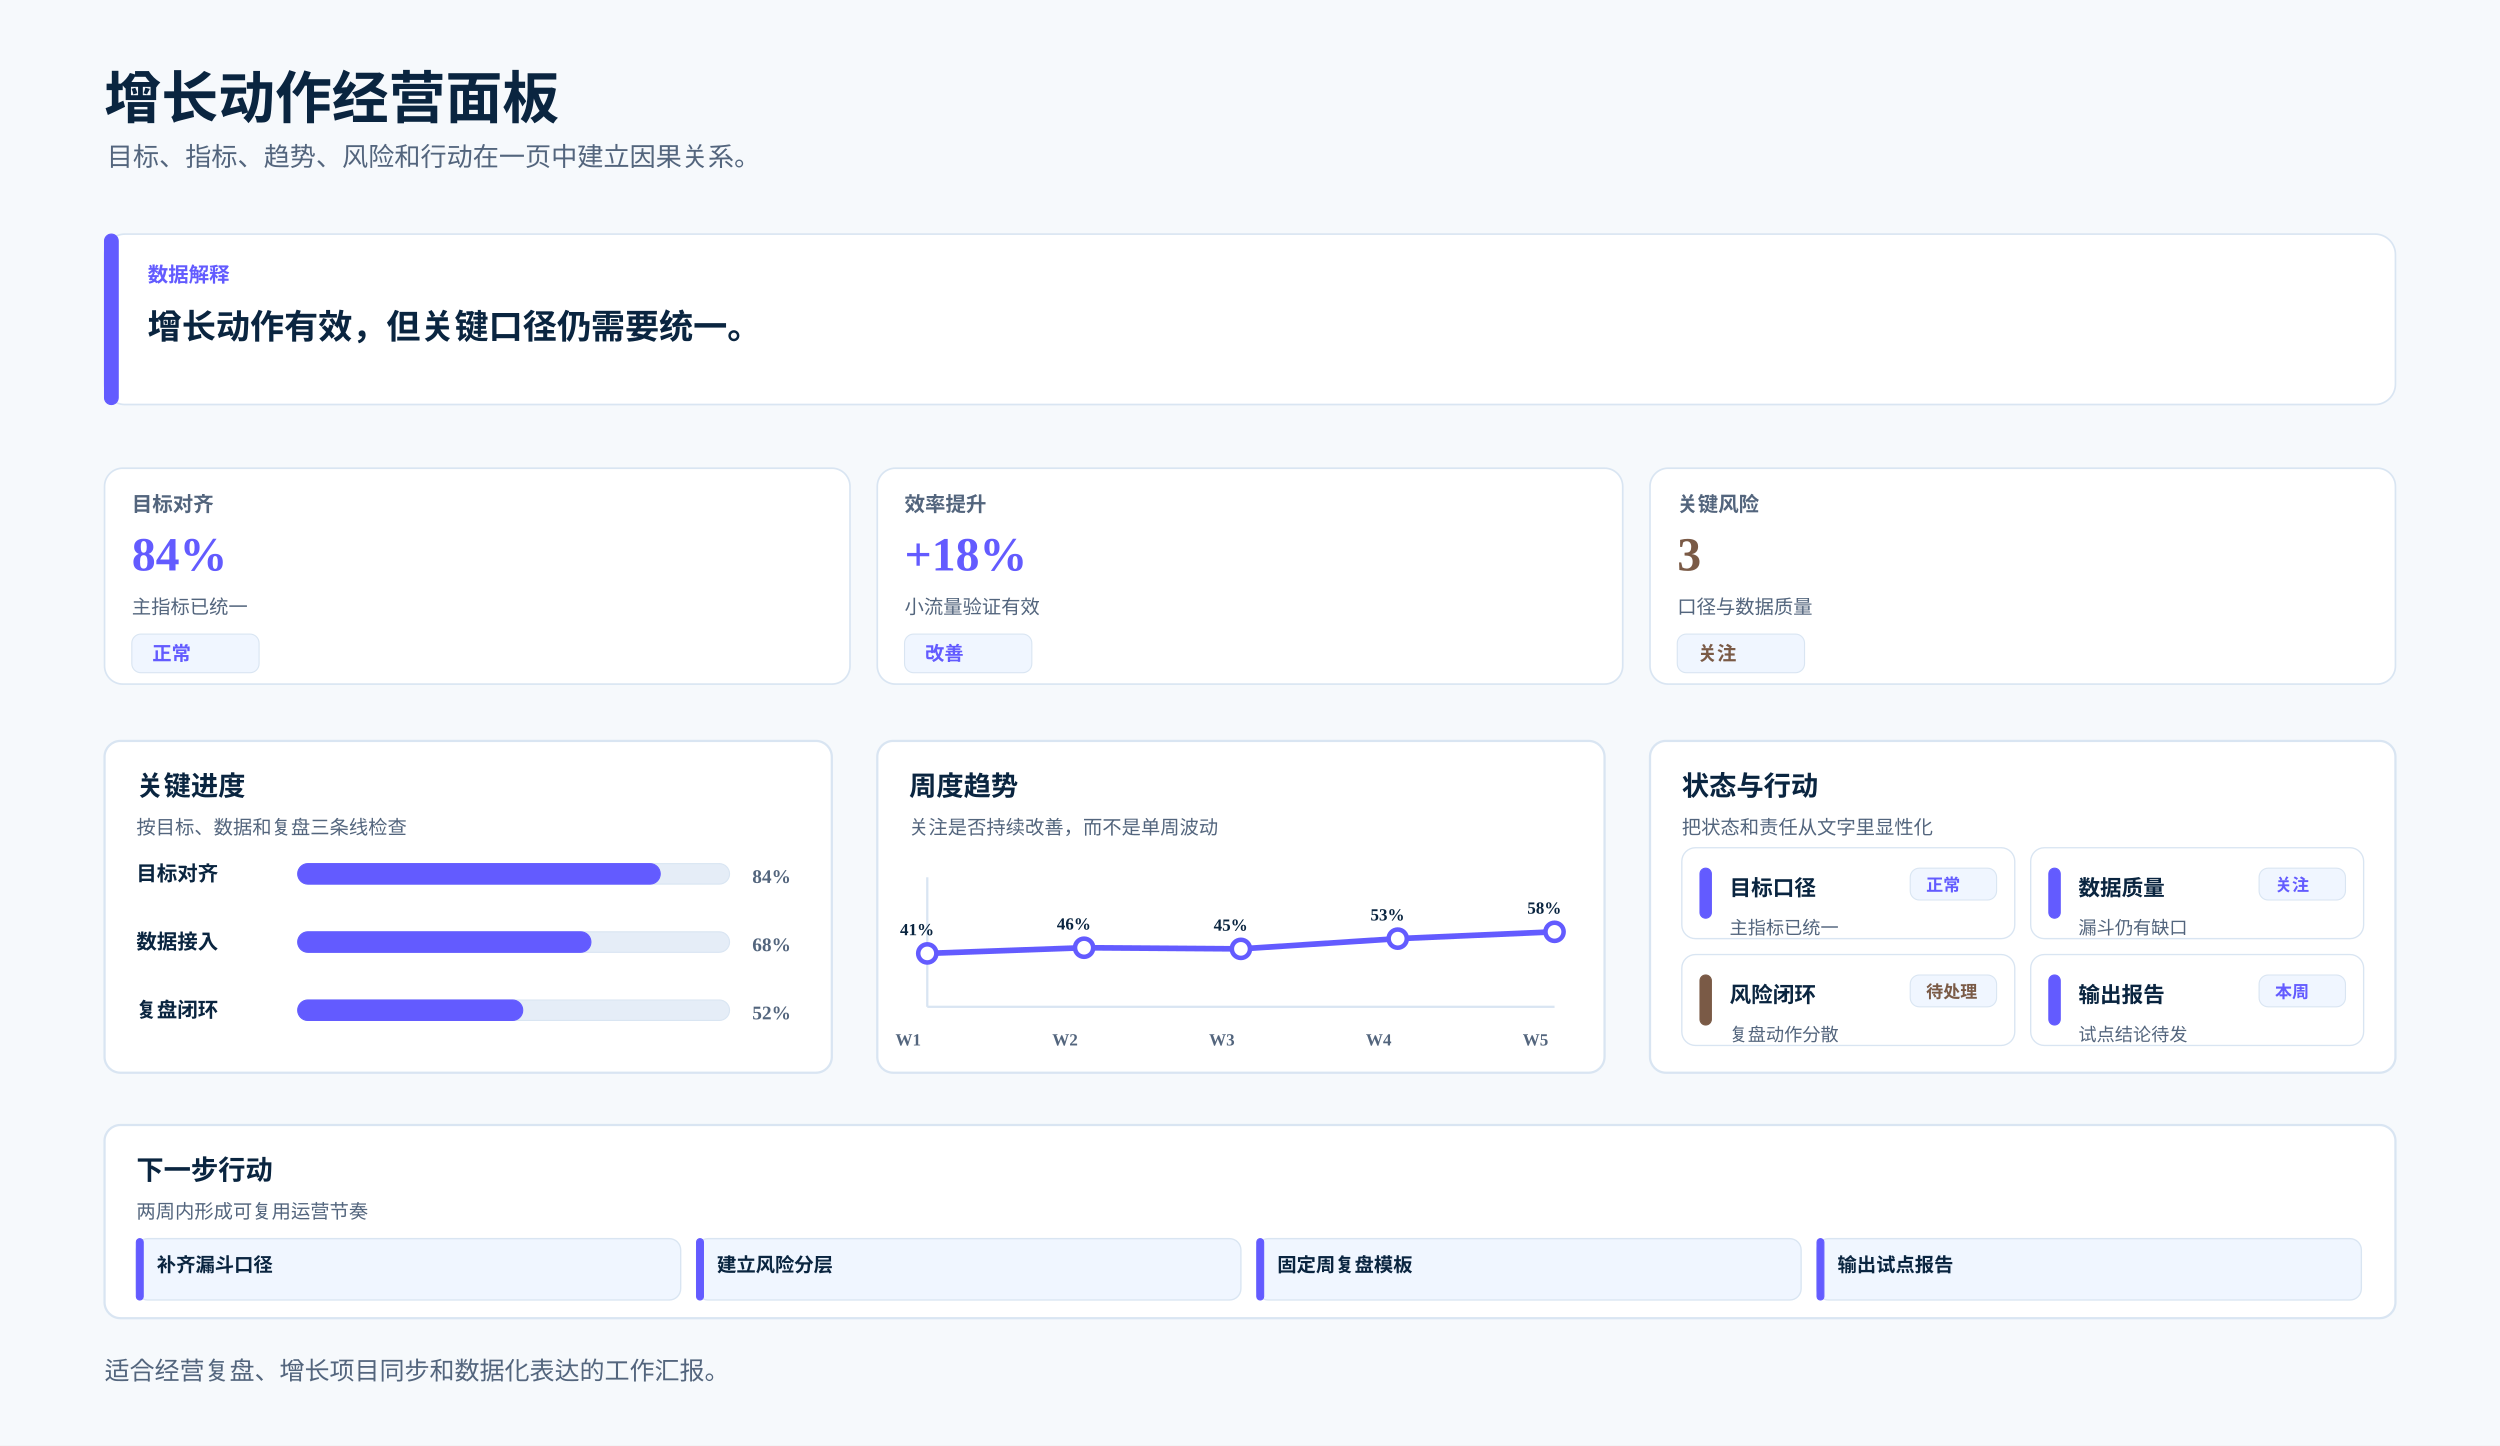
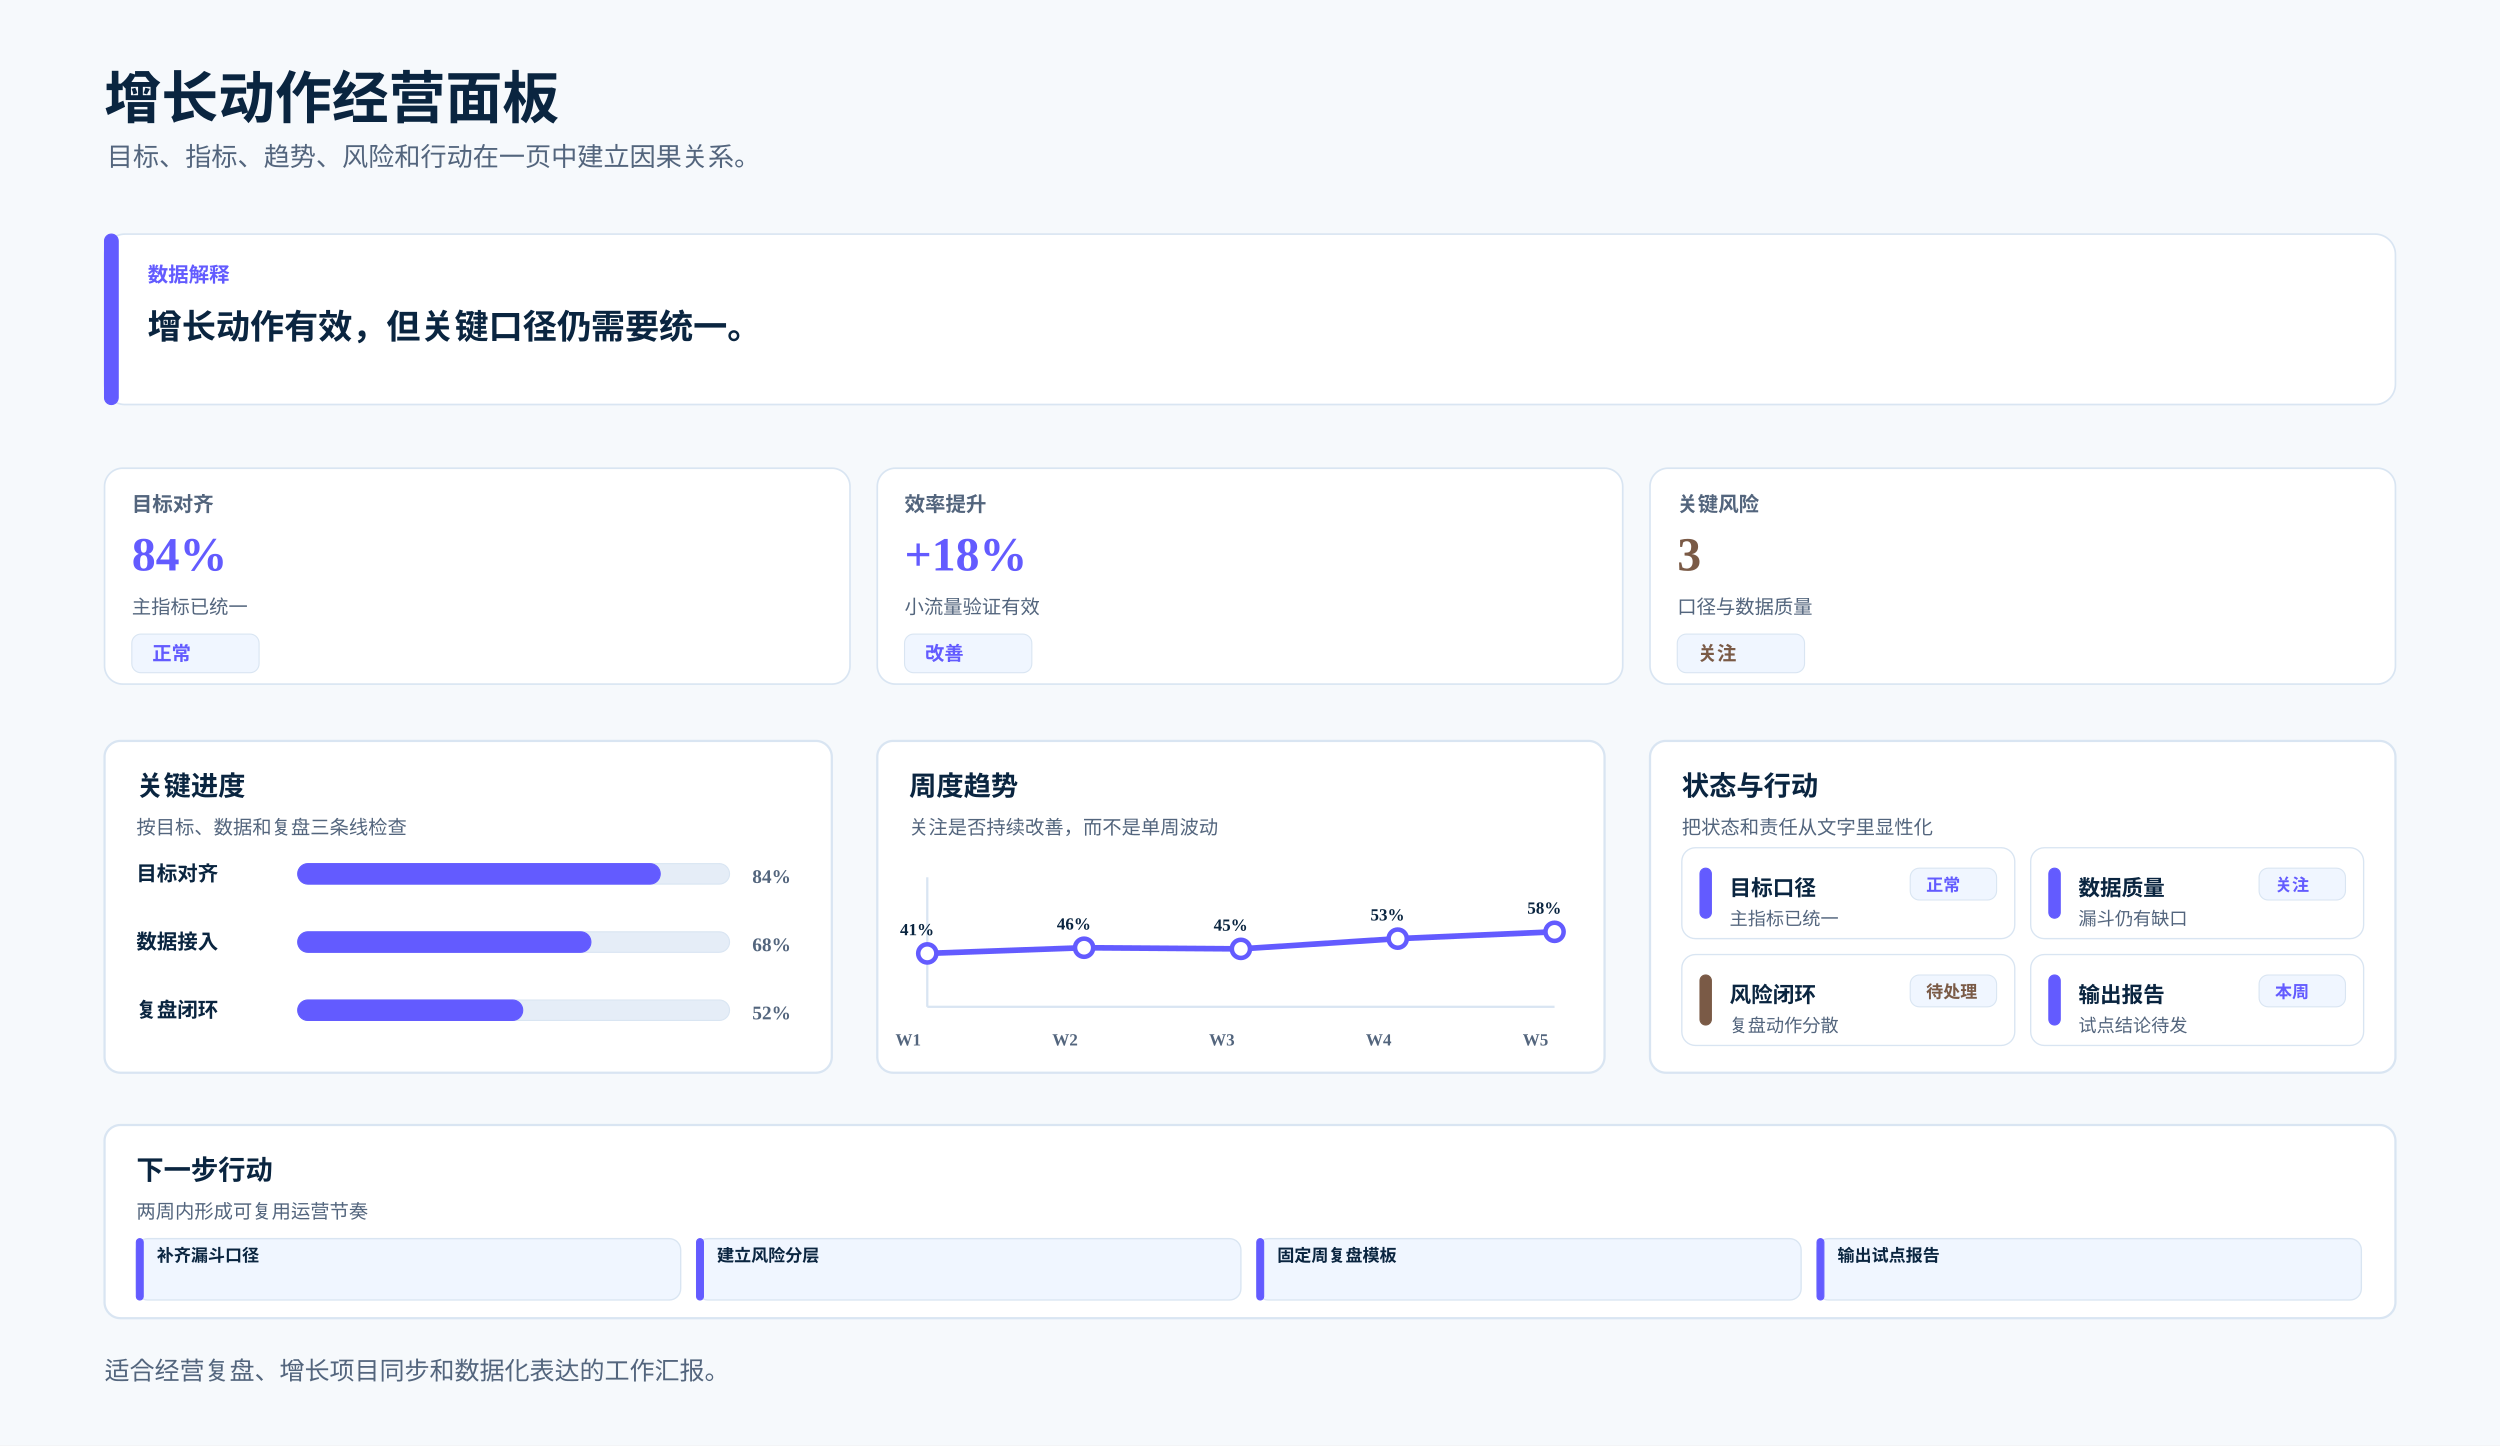
<svg xmlns="http://www.w3.org/2000/svg" width="2200" height="1272" viewBox="0 0 2200 1272">
  <defs>
    <marker id="arrow" markerWidth="12" markerHeight="12" refX="9" refY="4" orient="auto" markerUnits="strokeWidth">
      <path d="M0 0 L10 4 L0 8 z" fill="#635BFF" />
    </marker>
  </defs>
  <rect x="0" y="0" width="2200" height="1272" fill="#F6F9FC" />
  <text x="92" y="104" font-size="50" fill="#0A2540" font-weight="700">
    <tspan x="92" dy="0">增长动作经营面板</tspan>
  </text>
  <text x="94" y="146" font-size="23" fill="#53657D" font-weight="400">
    <tspan x="94" dy="0">目标、指标、趋势、风险和行动在一页中建立因果关系。</tspan>
  </text>
  <rect x="92" y="206" width="2016" height="150" rx="18" fill="#FFFFFF" stroke="#D9E5F2" stroke-width="1.5" />
  <rect x="92" y="206" width="12" height="150" rx="6" fill="#635BFF" stroke="#635BFF" stroke-width="1" />
  <text x="130" y="248" font-size="18" fill="#635BFF" font-weight="700">
    <tspan x="130" dy="0">数据解释</tspan>
  </text>
  <text x="130" y="298" font-size="30" fill="#0A2540" font-weight="700">
    <tspan x="130" dy="0">增长动作有效，但关键口径仍需要统一。</tspan>
  </text>
  <rect x="92" y="412" width="656" height="190" rx="16" fill="#FFFFFF" stroke="#D9E5F2" stroke-width="1.5" />
  <text x="116" y="450" font-size="18" fill="#53657D" font-weight="700">
    <tspan x="116" dy="0">目标对齐</tspan>
  </text>
  <text x="116" y="502" font-size="42" fill="#635BFF" font-weight="700">
    <tspan x="116" dy="0">84%</tspan>
  </text>
  <text x="116" y="540" font-size="17" fill="#53657D" font-weight="400">
    <tspan x="116" dy="0">主指标已统一</tspan>
  </text>
  <rect x="116" y="558" width="112" height="34" rx="8" fill="#F0F6FF" stroke="#D9E5F2" stroke-width="1" />
  <text x="134" y="581" font-size="17" fill="#635BFF" font-weight="700">
    <tspan x="134" dy="0">正常</tspan>
  </text>
  <rect x="772" y="412" width="656" height="190" rx="16" fill="#FFFFFF" stroke="#D9E5F2" stroke-width="1.5" />
  <text x="796" y="450" font-size="18" fill="#53657D" font-weight="700">
    <tspan x="796" dy="0">效率提升</tspan>
  </text>
  <text x="796" y="502" font-size="42" fill="#635BFF" font-weight="700">
    <tspan x="796" dy="0">+18%</tspan>
  </text>
  <text x="796" y="540" font-size="17" fill="#53657D" font-weight="400">
    <tspan x="796" dy="0">小流量验证有效</tspan>
  </text>
  <rect x="796" y="558" width="112" height="34" rx="8" fill="#F0F6FF" stroke="#D9E5F2" stroke-width="1" />
  <text x="814" y="581" font-size="17" fill="#635BFF" font-weight="700">
    <tspan x="814" dy="0">改善</tspan>
  </text>
  <rect x="1452" y="412" width="656" height="190" rx="16" fill="#FFFFFF" stroke="#D9E5F2" stroke-width="1.5" />
  <text x="1476" y="450" font-size="18" fill="#53657D" font-weight="700">
    <tspan x="1476" dy="0">关键风险</tspan>
  </text>
  <text x="1476" y="502" font-size="42" fill="#7A5A46" font-weight="700">
    <tspan x="1476" dy="0">3</tspan>
  </text>
  <text x="1476" y="540" font-size="17" fill="#53657D" font-weight="400">
    <tspan x="1476" dy="0">口径与数据质量</tspan>
  </text>
  <rect x="1476" y="558" width="112" height="34" rx="8" fill="#F0F6FF" stroke="#D9E5F2" stroke-width="1" />
  <text x="1494" y="581" font-size="17" fill="#7A5A46" font-weight="700">
    <tspan x="1494" dy="0">关注</tspan>
  </text>
  <rect x="92" y="652" width="640" height="292" rx="14" fill="#FFFFFF" stroke="#D9E5F2" stroke-width="2" />
  <text x="120" y="700" font-size="24" fill="#0A2540" font-weight="700">
    <tspan x="120" dy="0">关键进度</tspan>
  </text>
  <text x="120" y="734" font-size="17" fill="#53657D" font-weight="400">
    <tspan x="120" dy="0">按目标、数据和复盘三条线检查</tspan>
  </text>
  <text x="120" y="775" font-size="18" fill="#0A2540" font-weight="700">
    <tspan x="120" dy="0">目标对齐</tspan>
  </text>
  <rect x="262" y="760" width="380" height="18" rx="9" fill="#E5EDF7" stroke="#D9E5F2" stroke-width="1" />
  <rect x="262" y="760" width="319" height="18" rx="9" fill="#635BFF" stroke="#635BFF" stroke-width="1" />
  <text x="662" y="777" font-size="17" fill="#53657D" font-weight="700">
    <tspan x="662" dy="0">84%</tspan>
  </text>
  <text x="120" y="835" font-size="18" fill="#0A2540" font-weight="700">
    <tspan x="120" dy="0">数据接入</tspan>
  </text>
  <rect x="262" y="820" width="380" height="18" rx="9" fill="#E5EDF7" stroke="#D9E5F2" stroke-width="1" />
  <rect x="262" y="820" width="258" height="18" rx="9" fill="#635BFF" stroke="#635BFF" stroke-width="1" />
  <text x="662" y="837" font-size="17" fill="#53657D" font-weight="700">
    <tspan x="662" dy="0">68%</tspan>
  </text>
  <text x="120" y="895" font-size="18" fill="#0A2540" font-weight="700">
    <tspan x="120" dy="0">复盘闭环</tspan>
  </text>
  <rect x="262" y="880" width="380" height="18" rx="9" fill="#E5EDF7" stroke="#D9E5F2" stroke-width="1" />
  <rect x="262" y="880" width="198" height="18" rx="9" fill="#635BFF" stroke="#635BFF" stroke-width="1" />
  <text x="662" y="897" font-size="17" fill="#53657D" font-weight="700">
    <tspan x="662" dy="0">52%</tspan>
  </text>
  <rect x="772" y="652" width="640" height="292" rx="14" fill="#FFFFFF" stroke="#D9E5F2" stroke-width="2" />
  <text x="800" y="700" font-size="24" fill="#0A2540" font-weight="700">
    <tspan x="800" dy="0">周度趋势</tspan>
  </text>
  <text x="800" y="734" font-size="17" fill="#53657D" font-weight="400">
    <tspan x="800" dy="0">关注是否持续改善，而不是单周波动</tspan>
  </text>
  <line x1="816" y1="886" x2="1368" y2="886" stroke="#D9E5F2" stroke-width="2" />
  <line x1="816" y1="772" x2="816" y2="886" stroke="#D9E5F2" stroke-width="2" />
  <polyline points="816,839 954,834 1092,835 1230,826 1368,820" fill="none" stroke="#635BFF" stroke-width="5" stroke-linecap="round" stroke-linejoin="round" />
  <circle cx="816" cy="839" r="8" fill="#FFFFFF" stroke="#635BFF" stroke-width="4" />
  <text x="788" y="920" font-size="15" fill="#53657D" font-weight="700">
    <tspan x="788" dy="0">W1</tspan>
  </text>
  <text x="792" y="823" font-size="15" fill="#0A2540" font-weight="700">
    <tspan x="792" dy="0">41%</tspan>
  </text>
  <circle cx="954" cy="834" r="8" fill="#FFFFFF" stroke="#635BFF" stroke-width="4" />
  <text x="926" y="920" font-size="15" fill="#53657D" font-weight="700">
    <tspan x="926" dy="0">W2</tspan>
  </text>
  <text x="930" y="818" font-size="15" fill="#0A2540" font-weight="700">
    <tspan x="930" dy="0">46%</tspan>
  </text>
  <circle cx="1092" cy="835" r="8" fill="#FFFFFF" stroke="#635BFF" stroke-width="4" />
  <text x="1064" y="920" font-size="15" fill="#53657D" font-weight="700">
    <tspan x="1064" dy="0">W3</tspan>
  </text>
  <text x="1068" y="819" font-size="15" fill="#0A2540" font-weight="700">
    <tspan x="1068" dy="0">45%</tspan>
  </text>
  <circle cx="1230" cy="826" r="8" fill="#FFFFFF" stroke="#635BFF" stroke-width="4" />
  <text x="1202" y="920" font-size="15" fill="#53657D" font-weight="700">
    <tspan x="1202" dy="0">W4</tspan>
  </text>
  <text x="1206" y="810" font-size="15" fill="#0A2540" font-weight="700">
    <tspan x="1206" dy="0">53%</tspan>
  </text>
  <circle cx="1368" cy="820" r="8" fill="#FFFFFF" stroke="#635BFF" stroke-width="4" />
  <text x="1340" y="920" font-size="15" fill="#53657D" font-weight="700">
    <tspan x="1340" dy="0">W5</tspan>
  </text>
  <text x="1344" y="804" font-size="15" fill="#0A2540" font-weight="700">
    <tspan x="1344" dy="0">58%</tspan>
  </text>
  <rect x="1452" y="652" width="656" height="292" rx="14" fill="#FFFFFF" stroke="#D9E5F2" stroke-width="2" />
  <text x="1480" y="700" font-size="24" fill="#0A2540" font-weight="700">
    <tspan x="1480" dy="0">状态与行动</tspan>
  </text>
  <text x="1480" y="734" font-size="17" fill="#53657D" font-weight="400">
    <tspan x="1480" dy="0">把状态和责任从文字里显性化</tspan>
  </text>
  <rect x="1480" y="746" width="293" height="80" rx="12" fill="#FFFFFF" stroke="#D9E5F2" stroke-width="1.2" />
  <rect x="1496" y="764" width="10" height="44" rx="5" fill="#635BFF" stroke="#635BFF" stroke-width="1" />
  <text x="1522" y="788" font-size="19" fill="#0A2540" font-weight="700">
    <tspan x="1522" dy="0">目标口径</tspan>
  </text>
  <rect x="1681" y="764" width="76" height="28" rx="8" fill="#F0F6FF" stroke="#D9E5F2" stroke-width="1" />
  <text x="1695" y="784" font-size="15" fill="#635BFF" font-weight="700">
    <tspan x="1695" dy="0">正常</tspan>
  </text>
-   <text x="1522" y="822" font-size="16" fill="#53657D" font-weight="400">
+   <text x="1522" y="814" font-size="16" fill="#53657D" font-weight="400">
    <tspan x="1522" dy="0">主指标已统一</tspan>
  </text>
  <rect x="1787" y="746" width="293" height="80" rx="12" fill="#FFFFFF" stroke="#D9E5F2" stroke-width="1.2" />
  <rect x="1803" y="764" width="10" height="44" rx="5" fill="#635BFF" stroke="#635BFF" stroke-width="1" />
  <text x="1829" y="788" font-size="19" fill="#0A2540" font-weight="700">
    <tspan x="1829" dy="0">数据质量</tspan>
  </text>
  <rect x="1988" y="764" width="76" height="28" rx="8" fill="#F0F6FF" stroke="#D9E5F2" stroke-width="1" />
  <text x="2002" y="784" font-size="15" fill="#635BFF" font-weight="700">
    <tspan x="2002" dy="0">关注</tspan>
  </text>
-   <text x="1829" y="822" font-size="16" fill="#53657D" font-weight="400">
+   <text x="1829" y="814" font-size="16" fill="#53657D" font-weight="400">
    <tspan x="1829" dy="0">漏斗仍有缺口</tspan>
  </text>
  <rect x="1480" y="840" width="293" height="80" rx="12" fill="#FFFFFF" stroke="#D9E5F2" stroke-width="1.2" />
  <rect x="1496" y="858" width="10" height="44" rx="5" fill="#7A5A46" stroke="#7A5A46" stroke-width="1" />
  <text x="1522" y="882" font-size="19" fill="#0A2540" font-weight="700">
    <tspan x="1522" dy="0">风险闭环</tspan>
  </text>
  <rect x="1681" y="858" width="76" height="28" rx="8" fill="#F0F6FF" stroke="#D9E5F2" stroke-width="1" />
  <text x="1695" y="878" font-size="15" fill="#7A5A46" font-weight="700">
    <tspan x="1695" dy="0">待处理</tspan>
  </text>
-   <text x="1522" y="916" font-size="16" fill="#53657D" font-weight="400">
+   <text x="1522" y="908" font-size="16" fill="#53657D" font-weight="400">
    <tspan x="1522" dy="0">复盘动作分散</tspan>
  </text>
  <rect x="1787" y="840" width="293" height="80" rx="12" fill="#FFFFFF" stroke="#D9E5F2" stroke-width="1.2" />
  <rect x="1803" y="858" width="10" height="44" rx="5" fill="#635BFF" stroke="#635BFF" stroke-width="1" />
  <text x="1829" y="882" font-size="19" fill="#0A2540" font-weight="700">
    <tspan x="1829" dy="0">输出报告</tspan>
  </text>
  <rect x="1988" y="858" width="76" height="28" rx="8" fill="#F0F6FF" stroke="#D9E5F2" stroke-width="1" />
  <text x="2002" y="878" font-size="15" fill="#635BFF" font-weight="700">
    <tspan x="2002" dy="0">本周</tspan>
  </text>
-   <text x="1829" y="916" font-size="16" fill="#53657D" font-weight="400">
+   <text x="1829" y="908" font-size="16" fill="#53657D" font-weight="400">
    <tspan x="1829" dy="0">试点结论待发</tspan>
  </text>
  <rect x="92" y="990" width="2016" height="170" rx="14" fill="#FFFFFF" stroke="#D9E5F2" stroke-width="2" />
  <text x="120" y="1038" font-size="24" fill="#0A2540" font-weight="700">
    <tspan x="120" dy="0">下一步行动</tspan>
  </text>
  <text x="120" y="1072" font-size="17" fill="#53657D" font-weight="400">
    <tspan x="120" dy="0">两周内形成可复用运营节奏</tspan>
  </text>
  <rect x="120" y="1090" width="479" height="54" rx="10" fill="#F0F6FF" stroke="#D9E5F2" stroke-width="1.2" />
  <rect x="120" y="1090" width="6" height="54" rx="3" fill="#635BFF" stroke="#635BFF" stroke-width="1" />
-   <text x="138" y="1119" font-size="17" fill="#0A2540" font-weight="700">
+   <text x="138" y="1110" font-size="15" fill="#0A2540" font-weight="700">
    <tspan x="138" dy="0">补齐漏斗口径</tspan>
  </text>
  <rect x="613" y="1090" width="479" height="54" rx="10" fill="#F0F6FF" stroke="#D9E5F2" stroke-width="1.2" />
  <rect x="613" y="1090" width="6" height="54" rx="3" fill="#635BFF" stroke="#635BFF" stroke-width="1" />
-   <text x="631" y="1119" font-size="17" fill="#0A2540" font-weight="700">
+   <text x="631" y="1110" font-size="15" fill="#0A2540" font-weight="700">
    <tspan x="631" dy="0">建立风险分层</tspan>
  </text>
  <rect x="1106" y="1090" width="479" height="54" rx="10" fill="#F0F6FF" stroke="#D9E5F2" stroke-width="1.2" />
  <rect x="1106" y="1090" width="6" height="54" rx="3" fill="#635BFF" stroke="#635BFF" stroke-width="1" />
-   <text x="1124" y="1119" font-size="17" fill="#0A2540" font-weight="700">
+   <text x="1124" y="1110" font-size="15" fill="#0A2540" font-weight="700">
    <tspan x="1124" dy="0">固定周复盘模板</tspan>
  </text>
  <rect x="1599" y="1090" width="479" height="54" rx="10" fill="#F0F6FF" stroke="#D9E5F2" stroke-width="1.2" />
  <rect x="1599" y="1090" width="6" height="54" rx="3" fill="#635BFF" stroke="#635BFF" stroke-width="1" />
-   <text x="1617" y="1119" font-size="17" fill="#0A2540" font-weight="700">
+   <text x="1617" y="1110" font-size="15" fill="#0A2540" font-weight="700">
    <tspan x="1617" dy="0">输出试点报告</tspan>
  </text>
  <text x="92" y="1214" font-size="22" fill="#53657D" font-weight="400">
    <tspan x="92" dy="0">适合经营复盘、增长项目同步和数据化表达的工作汇报。</tspan>
  </text>
</svg>
